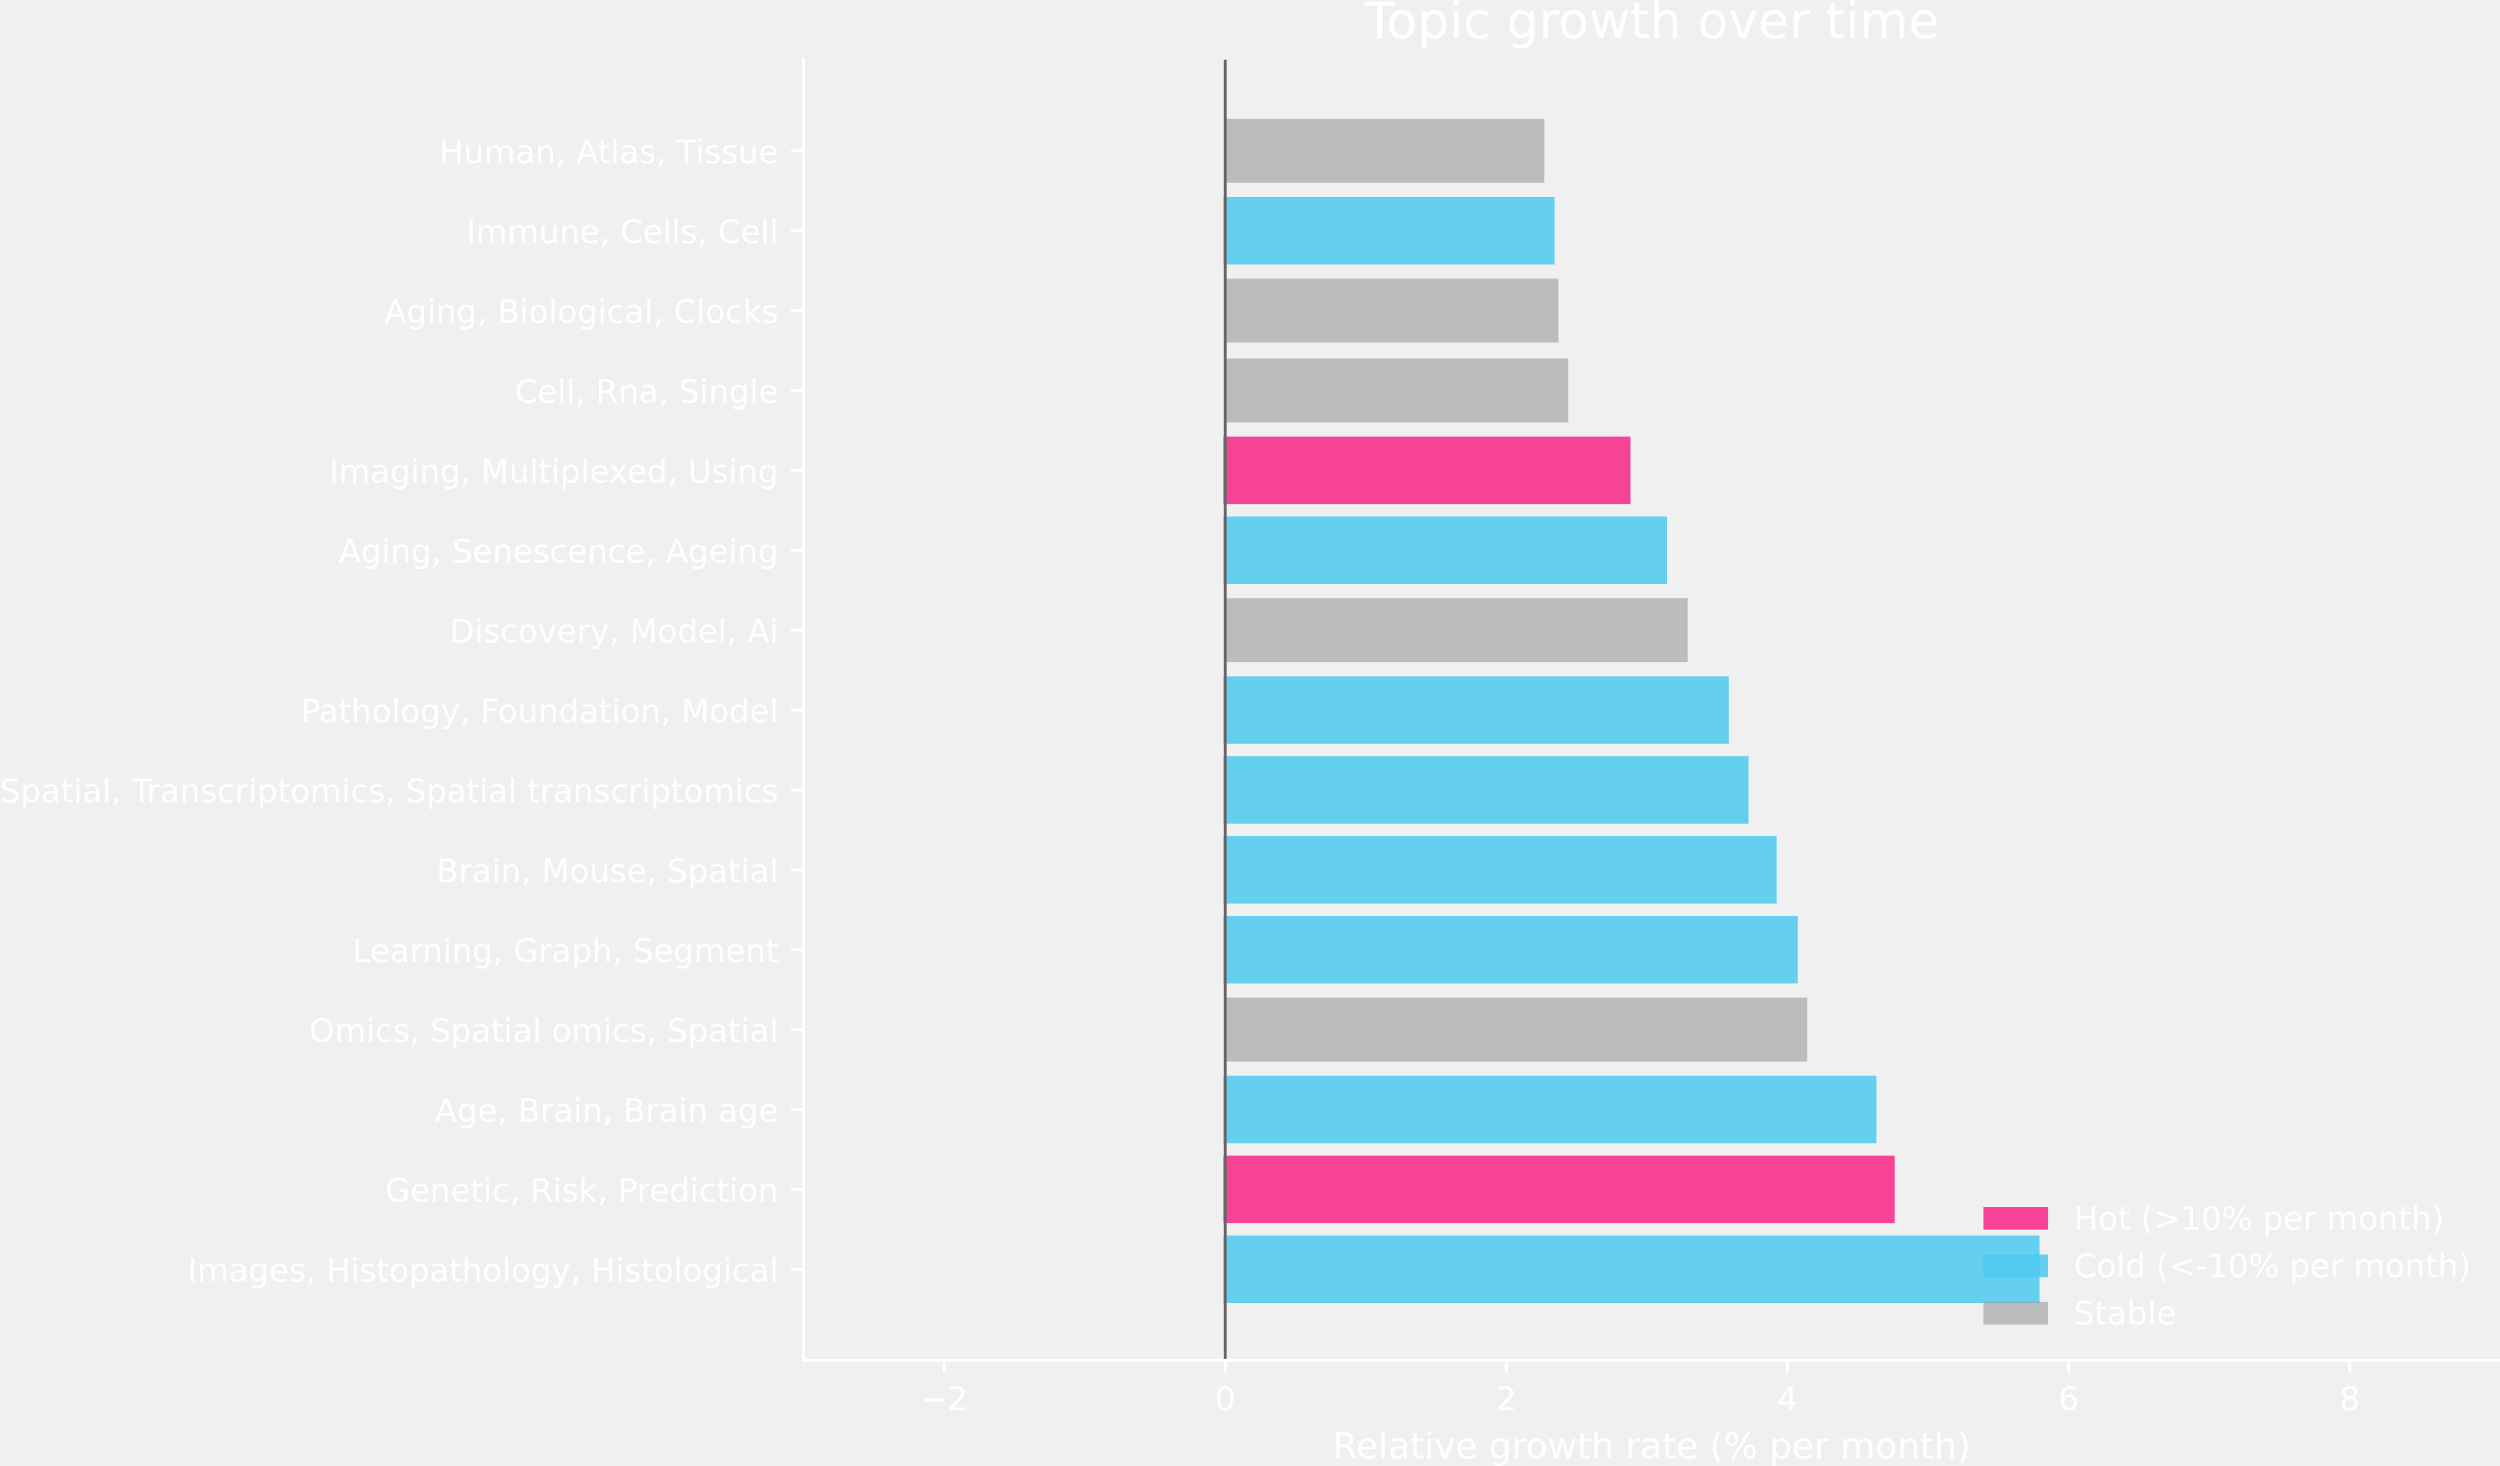
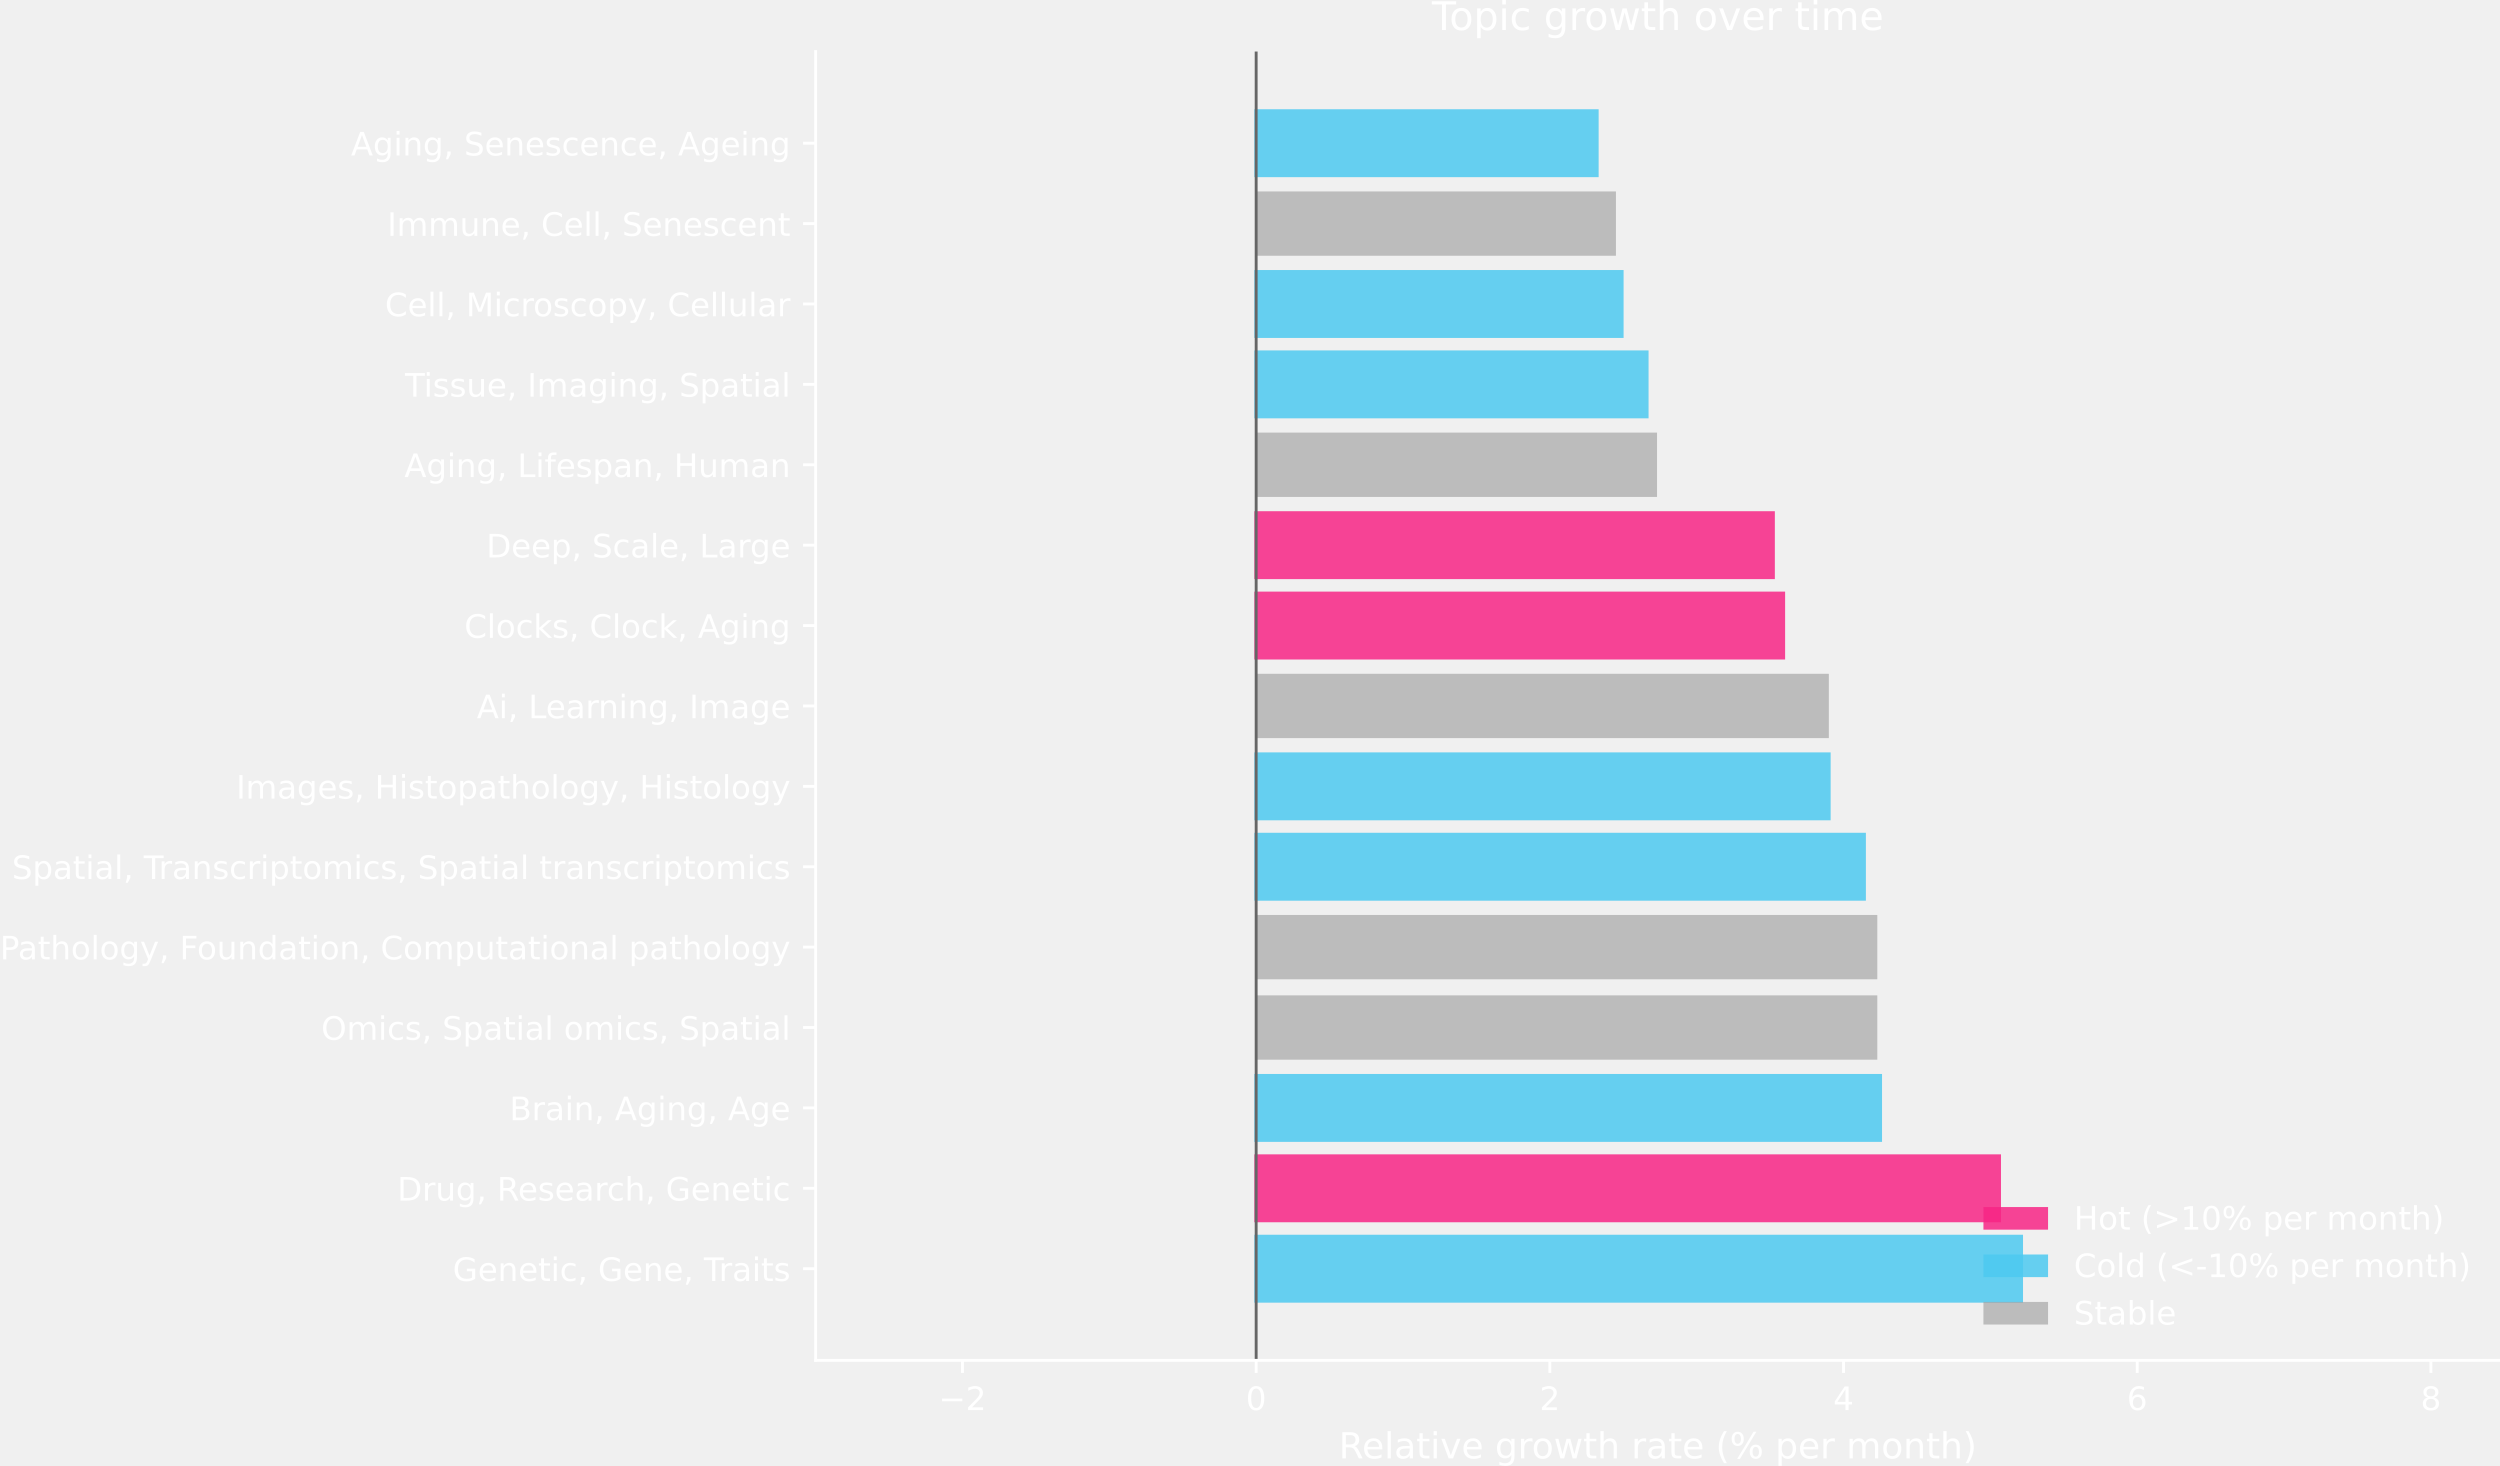
<svg xmlns="http://www.w3.org/2000/svg" xmlns:xlink="http://www.w3.org/1999/xlink" width="696.24pt" height="408.24pt" viewBox="0 0 696.24 408.24" version="1.1">
  <defs>
    <style type="text/css">*{stroke-linejoin: round; stroke-linecap: butt}</style>
  </defs>
  <g id="figure_1">
    <g id="patch_1">
      <path d="M 0 408.24  L 696.24 408.24  L 696.24 0  L 0 0  L 0 408.24  z " style="fill: none" />
    </g>
    <g id="axes_1">
      <g id="patch_2">
-         <path d="M 223.79 378.852  L 696.24 378.852  L 696.24 16.638  L 223.79 16.638  L 223.79 378.852  z " style="fill: none" />
+         <path d="M 227.147 378.852  L 696.24 378.852  L 696.24 14.358  L 227.147 14.358  L 227.147 378.852  z " style="fill: none" />
      </g>
      <g id="patch_3">
-         <path d="M 341.227 362.387  L 567.49 362.387  L 567.49 344.588  L 341.227 344.588  z " clip-path="url(#p0c659dbf26)" style="fill: #4cc9f0; opacity: 0.85; stroke: #4cc9f0; stroke-linejoin: miter" />
+         <path d="M 349.834 362.284  L 562.9 362.284  L 562.9 344.372  L 349.834 344.372  z " clip-path="url(#p03f38e6cdc)" style="fill: #4cc9f0; opacity: 0.85; stroke: #4cc9f0; stroke-linejoin: miter" />
      </g>
      <g id="patch_4">
-         <path d="M 341.227 340.138  L 527.17 340.138  L 527.17 322.339  L 341.227 322.339  z " clip-path="url(#p0c659dbf26)" style="fill: #f72585; opacity: 0.85; stroke: #f72585; stroke-linejoin: miter" />
+         <path d="M 349.834 339.895  L 556.766 339.895  L 556.766 321.983  L 349.834 321.983  z " clip-path="url(#p03f38e6cdc)" style="fill: #f72585; opacity: 0.85; stroke: #f72585; stroke-linejoin: miter" />
      </g>
      <g id="patch_5">
-         <path d="M 341.227 317.889  L 522.081 317.889  L 522.081 300.09  L 341.227 300.09  z " clip-path="url(#p0c659dbf26)" style="fill: #4cc9f0; opacity: 0.85; stroke: #4cc9f0; stroke-linejoin: miter" />
+         <path d="M 349.834 317.506  L 523.64 317.506  L 523.64 299.594  L 349.834 299.594  z " clip-path="url(#p03f38e6cdc)" style="fill: #4cc9f0; opacity: 0.85; stroke: #4cc9f0; stroke-linejoin: miter" />
      </g>
      <g id="patch_6">
-         <path d="M 341.227 295.64  L 503.291 295.64  L 503.291 277.841  L 341.227 277.841  z " clip-path="url(#p0c659dbf26)" style="fill: #999999; opacity: 0.6" />
+         <path d="M 349.834 295.117  L 522.822 295.117  L 522.822 277.205  L 349.834 277.205  z " clip-path="url(#p03f38e6cdc)" style="fill: #999999; opacity: 0.6" />
      </g>
      <g id="patch_7">
-         <path d="M 341.227 273.391  L 500.159 273.391  L 500.159 255.592  L 341.227 255.592  z " clip-path="url(#p0c659dbf26)" style="fill: #4cc9f0; opacity: 0.85; stroke: #4cc9f0; stroke-linejoin: miter" />
+         <path d="M 349.834 272.728  L 522.822 272.728  L 522.822 254.816  L 349.834 254.816  z " clip-path="url(#p03f38e6cdc)" style="fill: #999999; opacity: 0.6" />
      </g>
      <g id="patch_8">
-         <path d="M 341.227 251.142  L 494.287 251.142  L 494.287 233.343  L 341.227 233.343  z " clip-path="url(#p0c659dbf26)" style="fill: #4cc9f0; opacity: 0.85; stroke: #4cc9f0; stroke-linejoin: miter" />
+         <path d="M 349.834 250.339  L 519.142 250.339  L 519.142 232.427  L 349.834 232.427  z " clip-path="url(#p03f38e6cdc)" style="fill: #4cc9f0; opacity: 0.85; stroke: #4cc9f0; stroke-linejoin: miter" />
      </g>
      <g id="patch_9">
-         <path d="M 341.227 228.893  L 486.458 228.893  L 486.458 211.094  L 341.227 211.094  z " clip-path="url(#p0c659dbf26)" style="fill: #4cc9f0; opacity: 0.85; stroke: #4cc9f0; stroke-linejoin: miter" />
+         <path d="M 349.834 227.95  L 509.327 227.95  L 509.327 210.038  L 349.834 210.038  z " clip-path="url(#p03f38e6cdc)" style="fill: #4cc9f0; opacity: 0.85; stroke: #4cc9f0; stroke-linejoin: miter" />
      </g>
      <g id="patch_10">
-         <path d="M 341.227 206.644  L 480.978 206.644  L 480.978 188.845  L 341.227 188.845  z " clip-path="url(#p0c659dbf26)" style="fill: #4cc9f0; opacity: 0.85; stroke: #4cc9f0; stroke-linejoin: miter" />
+         <path d="M 349.834 205.561  L 509.327 205.561  L 509.327 187.649  L 349.834 187.649  z " clip-path="url(#p03f38e6cdc)" style="fill: #999999; opacity: 0.6" />
      </g>
      <g id="patch_11">
-         <path d="M 341.227 184.395  L 470.017 184.395  L 470.017 166.596  L 341.227 166.596  z " clip-path="url(#p0c659dbf26)" style="fill: #999999; opacity: 0.6" />
+         <path d="M 349.834 183.172  L 496.649 183.172  L 496.649 165.26  L 349.834 165.26  z " clip-path="url(#p03f38e6cdc)" style="fill: #f72585; opacity: 0.85; stroke: #f72585; stroke-linejoin: miter" />
      </g>
      <g id="patch_12">
-         <path d="M 341.227 162.146  L 463.754 162.146  L 463.754 144.347  L 341.227 144.347  z " clip-path="url(#p0c659dbf26)" style="fill: #4cc9f0; opacity: 0.85; stroke: #4cc9f0; stroke-linejoin: miter" />
+         <path d="M 349.834 160.782  L 493.786 160.782  L 493.786 142.871  L 349.834 142.871  z " clip-path="url(#p03f38e6cdc)" style="fill: #f72585; opacity: 0.85; stroke: #f72585; stroke-linejoin: miter" />
      </g>
      <g id="patch_13">
-         <path d="M 341.227 139.897  L 453.576 139.897  L 453.576 122.098  L 341.227 122.098  z " clip-path="url(#p0c659dbf26)" style="fill: #f72585; opacity: 0.85; stroke: #f72585; stroke-linejoin: miter" />
+         <path d="M 349.834 138.393  L 461.479 138.393  L 461.479 120.482  L 349.834 120.482  z " clip-path="url(#p03f38e6cdc)" style="fill: #999999; opacity: 0.6" />
      </g>
      <g id="patch_14">
-         <path d="M 341.227 117.648  L 436.743 117.648  L 436.743 99.849  L 341.227 99.849  z " clip-path="url(#p0c659dbf26)" style="fill: #999999; opacity: 0.6" />
+         <path d="M 349.834 116.004  L 458.616 116.004  L 458.616 98.093  L 349.834 98.093  z " clip-path="url(#p03f38e6cdc)" style="fill: #4cc9f0; opacity: 0.85; stroke: #4cc9f0; stroke-linejoin: miter" />
      </g>
      <g id="patch_15">
-         <path d="M 341.227 95.399  L 434.003 95.399  L 434.003 77.6  L 341.227 77.6  z " clip-path="url(#p0c659dbf26)" style="fill: #999999; opacity: 0.6" />
+         <path d="M 349.834 93.615  L 451.664 93.615  L 451.664 75.704  L 349.834 75.704  z " clip-path="url(#p03f38e6cdc)" style="fill: #4cc9f0; opacity: 0.85; stroke: #4cc9f0; stroke-linejoin: miter" />
      </g>
      <g id="patch_16">
-         <path d="M 341.227 73.15  L 432.437 73.15  L 432.437 55.351  L 341.227 55.351  z " clip-path="url(#p0c659dbf26)" style="fill: #4cc9f0; opacity: 0.85; stroke: #4cc9f0; stroke-linejoin: miter" />
+         <path d="M 349.834 71.226  L 450.028 71.226  L 450.028 53.315  L 349.834 53.315  z " clip-path="url(#p03f38e6cdc)" style="fill: #999999; opacity: 0.6" />
      </g>
      <g id="patch_17">
-         <path d="M 341.227 50.901  L 430.088 50.901  L 430.088 33.102  L 341.227 33.102  z " clip-path="url(#p0c659dbf26)" style="fill: #999999; opacity: 0.6" />
+         <path d="M 349.834 48.837  L 444.712 48.837  L 444.712 30.926  L 349.834 30.926  z " clip-path="url(#p03f38e6cdc)" style="fill: #4cc9f0; opacity: 0.85; stroke: #4cc9f0; stroke-linejoin: miter" />
      </g>
      <g id="matplotlib.axis_1">
        <g id="xtick_1">
          <g id="line2d_1">
            <defs>
-               <path id="m761df09c86" d="M 0 0  L 0 3.5  " style="stroke: #ffffff; stroke-width: 0.8" />
+               <path id="md2983e9ad0" d="M 0 0  L 0 3.5  " style="stroke: #ffffff; stroke-width: 0.8" />
            </defs>
            <g>
-               <use xlink:href="#m761df09c86" x="262.936" y="378.852" style="fill: #ffffff; stroke: #ffffff; stroke-width: 0.8" />
+               <use xlink:href="#md2983e9ad0" x="268.043" y="378.852" style="fill: #ffffff; stroke: #ffffff; stroke-width: 0.8" />
            </g>
          </g>
          <g id="text_1">
-             <text style="font-size: 9px; font-family: 'DejaVu Sans', 'Liberation Sans', 'Noto Sans', 'FreeSans', sans-serif; text-anchor: middle; fill: #ffffff" x="262.936" y="392.69" transform="rotate(-0 262.936 392.6902)">−2</text>
+             <text style="font-size: 9px; font-family: 'DejaVu Sans', 'Liberation Sans', 'Noto Sans', 'FreeSans', sans-serif; text-anchor: middle; fill: #ffffff" x="268.043" y="392.69" transform="rotate(-0 268.0426 392.6902)">−2</text>
          </g>
        </g>
        <g id="xtick_2">
          <g id="line2d_2">
            <g>
-               <use xlink:href="#m761df09c86" x="341.227" y="378.852" style="fill: #ffffff; stroke: #ffffff; stroke-width: 0.8" />
+               <use xlink:href="#md2983e9ad0" x="349.834" y="378.852" style="fill: #ffffff; stroke: #ffffff; stroke-width: 0.8" />
            </g>
          </g>
          <g id="text_2">
-             <text style="font-size: 9px; font-family: 'DejaVu Sans', 'Liberation Sans', 'Noto Sans', 'FreeSans', sans-serif; text-anchor: middle; fill: #ffffff" x="341.227" y="392.69" transform="rotate(-0 341.2275 392.6902)">0</text>
+             <text style="font-size: 9px; font-family: 'DejaVu Sans', 'Liberation Sans', 'Noto Sans', 'FreeSans', sans-serif; text-anchor: middle; fill: #ffffff" x="349.834" y="392.69" transform="rotate(-0 349.8338 392.6902)">0</text>
          </g>
        </g>
        <g id="xtick_3">
          <g id="line2d_3">
            <g>
-               <use xlink:href="#m761df09c86" x="419.519" y="378.852" style="fill: #ffffff; stroke: #ffffff; stroke-width: 0.8" />
+               <use xlink:href="#md2983e9ad0" x="431.625" y="378.852" style="fill: #ffffff; stroke: #ffffff; stroke-width: 0.8" />
            </g>
          </g>
          <g id="text_3">
-             <text style="font-size: 9px; font-family: 'DejaVu Sans', 'Liberation Sans', 'Noto Sans', 'FreeSans', sans-serif; text-anchor: middle; fill: #ffffff" x="419.519" y="392.69" transform="rotate(-0 419.5189 392.6902)">2</text>
+             <text style="font-size: 9px; font-family: 'DejaVu Sans', 'Liberation Sans', 'Noto Sans', 'FreeSans', sans-serif; text-anchor: middle; fill: #ffffff" x="431.625" y="392.69" transform="rotate(-0 431.625 392.6902)">2</text>
          </g>
        </g>
        <g id="xtick_4">
          <g id="line2d_4">
            <g>
-               <use xlink:href="#m761df09c86" x="497.81" y="378.852" style="fill: #ffffff; stroke: #ffffff; stroke-width: 0.8" />
+               <use xlink:href="#md2983e9ad0" x="513.416" y="378.852" style="fill: #ffffff; stroke: #ffffff; stroke-width: 0.8" />
            </g>
          </g>
          <g id="text_4">
-             <text style="font-size: 9px; font-family: 'DejaVu Sans', 'Liberation Sans', 'Noto Sans', 'FreeSans', sans-serif; text-anchor: middle; fill: #ffffff" x="497.81" y="392.69" transform="rotate(-0 497.8103 392.6902)">4</text>
+             <text style="font-size: 9px; font-family: 'DejaVu Sans', 'Liberation Sans', 'Noto Sans', 'FreeSans', sans-serif; text-anchor: middle; fill: #ffffff" x="513.416" y="392.69" transform="rotate(-0 513.4162 392.6902)">4</text>
          </g>
        </g>
        <g id="xtick_5">
          <g id="line2d_5">
            <g>
-               <use xlink:href="#m761df09c86" x="576.102" y="378.852" style="fill: #ffffff; stroke: #ffffff; stroke-width: 0.8" />
+               <use xlink:href="#md2983e9ad0" x="595.207" y="378.852" style="fill: #ffffff; stroke: #ffffff; stroke-width: 0.8" />
            </g>
          </g>
          <g id="text_5">
-             <text style="font-size: 9px; font-family: 'DejaVu Sans', 'Liberation Sans', 'Noto Sans', 'FreeSans', sans-serif; text-anchor: middle; fill: #ffffff" x="576.102" y="392.69" transform="rotate(-0 576.1018 392.6902)">6</text>
+             <text style="font-size: 9px; font-family: 'DejaVu Sans', 'Liberation Sans', 'Noto Sans', 'FreeSans', sans-serif; text-anchor: middle; fill: #ffffff" x="595.207" y="392.69" transform="rotate(-0 595.2074 392.6902)">6</text>
          </g>
        </g>
        <g id="xtick_6">
          <g id="line2d_6">
            <g>
-               <use xlink:href="#m761df09c86" x="654.393" y="378.852" style="fill: #ffffff; stroke: #ffffff; stroke-width: 0.8" />
+               <use xlink:href="#md2983e9ad0" x="676.999" y="378.852" style="fill: #ffffff; stroke: #ffffff; stroke-width: 0.8" />
            </g>
          </g>
          <g id="text_6">
-             <text style="font-size: 9px; font-family: 'DejaVu Sans', 'Liberation Sans', 'Noto Sans', 'FreeSans', sans-serif; text-anchor: middle; fill: #ffffff" x="654.393" y="392.69" transform="rotate(-0 654.3932 392.6902)">8</text>
+             <text style="font-size: 9px; font-family: 'DejaVu Sans', 'Liberation Sans', 'Noto Sans', 'FreeSans', sans-serif; text-anchor: middle; fill: #ffffff" x="676.999" y="392.69" transform="rotate(-0 676.9986 392.6902)">8</text>
          </g>
        </g>
        <g id="text_7">
-           <text style="font-size: 10px; font-family: 'DejaVu Sans', 'Liberation Sans', 'Noto Sans', 'FreeSans', sans-serif; text-anchor: middle; fill: #ffffff" x="460.015" y="406.16" transform="rotate(-0 460.0152 406.1603)">Relative growth rate (% per month)</text>
+           <text style="font-size: 10px; font-family: 'DejaVu Sans', 'Liberation Sans', 'Noto Sans', 'FreeSans', sans-serif; text-anchor: middle; fill: #ffffff" x="461.694" y="406.16" transform="rotate(-0 461.6935 406.1603)">Relative growth rate (% per month)</text>
        </g>
      </g>
      <g id="matplotlib.axis_2">
        <g id="ytick_1">
          <g id="line2d_7">
            <defs>
-               <path id="m5797bd8767" d="M 0 0  L -3.5 0  " style="stroke: #ffffff; stroke-width: 0.8" />
+               <path id="m5aa925e491" d="M 0 0  L -3.5 0  " style="stroke: #ffffff; stroke-width: 0.8" />
            </defs>
            <g>
-               <use xlink:href="#m5797bd8767" x="223.79" y="353.488" style="fill: #ffffff; stroke: #ffffff; stroke-width: 0.8" />
+               <use xlink:href="#m5aa925e491" x="227.147" y="353.328" style="fill: #ffffff; stroke: #ffffff; stroke-width: 0.8" />
            </g>
          </g>
          <g id="text_8">
-             <text style="font-size: 9px; font-family: 'DejaVu Sans', 'Liberation Sans', 'Noto Sans', 'FreeSans', sans-serif; text-anchor: end; fill: #ffffff" x="216.79" y="356.907" transform="rotate(-0 216.7903 356.907)">Images, Histopathology, Histological</text>
+             <text style="font-size: 9px; font-family: 'DejaVu Sans', 'Liberation Sans', 'Noto Sans', 'FreeSans', sans-serif; text-anchor: end; fill: #ffffff" x="220.147" y="356.747" transform="rotate(-0 220.147 356.7474)">Genetic, Gene, Traits</text>
          </g>
        </g>
        <g id="ytick_2">
          <g id="line2d_8">
            <g>
-               <use xlink:href="#m5797bd8767" x="223.79" y="331.239" style="fill: #ffffff; stroke: #ffffff; stroke-width: 0.8" />
+               <use xlink:href="#m5aa925e491" x="227.147" y="330.939" style="fill: #ffffff; stroke: #ffffff; stroke-width: 0.8" />
            </g>
          </g>
          <g id="text_9">
-             <text style="font-size: 9px; font-family: 'DejaVu Sans', 'Liberation Sans', 'Noto Sans', 'FreeSans', sans-serif; text-anchor: end; fill: #ffffff" x="216.79" y="334.658" transform="rotate(-0 216.7903 334.658)">Genetic, Risk, Prediction</text>
+             <text style="font-size: 9px; font-family: 'DejaVu Sans', 'Liberation Sans', 'Noto Sans', 'FreeSans', sans-serif; text-anchor: end; fill: #ffffff" x="220.147" y="334.358" transform="rotate(-0 220.147 334.3584)">Drug, Research, Genetic</text>
          </g>
        </g>
        <g id="ytick_3">
          <g id="line2d_9">
            <g>
-               <use xlink:href="#m5797bd8767" x="223.79" y="308.99" style="fill: #ffffff; stroke: #ffffff; stroke-width: 0.8" />
+               <use xlink:href="#m5aa925e491" x="227.147" y="308.55" style="fill: #ffffff; stroke: #ffffff; stroke-width: 0.8" />
            </g>
          </g>
          <g id="text_10">
-             <text style="font-size: 9px; font-family: 'DejaVu Sans', 'Liberation Sans', 'Noto Sans', 'FreeSans', sans-serif; text-anchor: end; fill: #ffffff" x="216.79" y="312.409" transform="rotate(-0 216.7903 312.409)">Age, Brain, Brain age</text>
+             <text style="font-size: 9px; font-family: 'DejaVu Sans', 'Liberation Sans', 'Noto Sans', 'FreeSans', sans-serif; text-anchor: end; fill: #ffffff" x="220.147" y="311.969" transform="rotate(-0 220.147 311.9693)">Brain, Aging, Age</text>
          </g>
        </g>
        <g id="ytick_4">
          <g id="line2d_10">
            <g>
-               <use xlink:href="#m5797bd8767" x="223.79" y="286.741" style="fill: #ffffff; stroke: #ffffff; stroke-width: 0.8" />
+               <use xlink:href="#m5aa925e491" x="227.147" y="286.161" style="fill: #ffffff; stroke: #ffffff; stroke-width: 0.8" />
            </g>
          </g>
          <g id="text_11">
-             <text style="font-size: 9px; font-family: 'DejaVu Sans', 'Liberation Sans', 'Noto Sans', 'FreeSans', sans-serif; text-anchor: end; fill: #ffffff" x="216.79" y="290.16" transform="rotate(-0 216.7903 290.16)">Omics, Spatial omics, Spatial</text>
+             <text style="font-size: 9px; font-family: 'DejaVu Sans', 'Liberation Sans', 'Noto Sans', 'FreeSans', sans-serif; text-anchor: end; fill: #ffffff" x="220.147" y="289.58" transform="rotate(-0 220.147 289.5803)">Omics, Spatial omics, Spatial</text>
          </g>
        </g>
        <g id="ytick_5">
          <g id="line2d_11">
            <g>
-               <use xlink:href="#m5797bd8767" x="223.79" y="264.492" style="fill: #ffffff; stroke: #ffffff; stroke-width: 0.8" />
+               <use xlink:href="#m5aa925e491" x="227.147" y="263.772" style="fill: #ffffff; stroke: #ffffff; stroke-width: 0.8" />
            </g>
          </g>
          <g id="text_12">
-             <text style="font-size: 9px; font-family: 'DejaVu Sans', 'Liberation Sans', 'Noto Sans', 'FreeSans', sans-serif; text-anchor: end; fill: #ffffff" x="216.79" y="267.911" transform="rotate(-0 216.7903 267.911)">Learning, Graph, Segment</text>
+             <text style="font-size: 9px; font-family: 'DejaVu Sans', 'Liberation Sans', 'Noto Sans', 'FreeSans', sans-serif; text-anchor: end; fill: #ffffff" x="220.147" y="267.191" transform="rotate(-0 220.147 267.1913)">Pathology, Foundation, Computational pathology</text>
          </g>
        </g>
        <g id="ytick_6">
          <g id="line2d_12">
            <g>
-               <use xlink:href="#m5797bd8767" x="223.79" y="242.243" style="fill: #ffffff; stroke: #ffffff; stroke-width: 0.8" />
+               <use xlink:href="#m5aa925e491" x="227.147" y="241.383" style="fill: #ffffff; stroke: #ffffff; stroke-width: 0.8" />
            </g>
          </g>
          <g id="text_13">
-             <text style="font-size: 9px; font-family: 'DejaVu Sans', 'Liberation Sans', 'Noto Sans', 'FreeSans', sans-serif; text-anchor: end; fill: #ffffff" x="216.79" y="245.662" transform="rotate(-0 216.7903 245.662)">Brain, Mouse, Spatial</text>
+             <text style="font-size: 9px; font-family: 'DejaVu Sans', 'Liberation Sans', 'Noto Sans', 'FreeSans', sans-serif; text-anchor: end; fill: #ffffff" x="220.147" y="244.802" transform="rotate(-0 220.147 244.8023)">Spatial, Transcriptomics, Spatial transcriptomics</text>
          </g>
        </g>
        <g id="ytick_7">
          <g id="line2d_13">
            <g>
-               <use xlink:href="#m5797bd8767" x="223.79" y="219.994" style="fill: #ffffff; stroke: #ffffff; stroke-width: 0.8" />
+               <use xlink:href="#m5aa925e491" x="227.147" y="218.994" style="fill: #ffffff; stroke: #ffffff; stroke-width: 0.8" />
            </g>
          </g>
          <g id="text_14">
-             <text style="font-size: 9px; font-family: 'DejaVu Sans', 'Liberation Sans', 'Noto Sans', 'FreeSans', sans-serif; text-anchor: end; fill: #ffffff" x="216.79" y="223.413" transform="rotate(-0 216.7903 223.413)">Spatial, Transcriptomics, Spatial transcriptomics</text>
+             <text style="font-size: 9px; font-family: 'DejaVu Sans', 'Liberation Sans', 'Noto Sans', 'FreeSans', sans-serif; text-anchor: end; fill: #ffffff" x="220.147" y="222.413" transform="rotate(-0 220.147 222.4132)">Images, Histopathology, Histology</text>
          </g>
        </g>
        <g id="ytick_8">
          <g id="line2d_14">
            <g>
-               <use xlink:href="#m5797bd8767" x="223.79" y="197.745" style="fill: #ffffff; stroke: #ffffff; stroke-width: 0.8" />
+               <use xlink:href="#m5aa925e491" x="227.147" y="196.605" style="fill: #ffffff; stroke: #ffffff; stroke-width: 0.8" />
            </g>
          </g>
          <g id="text_15">
-             <text style="font-size: 9px; font-family: 'DejaVu Sans', 'Liberation Sans', 'Noto Sans', 'FreeSans', sans-serif; text-anchor: end; fill: #ffffff" x="216.79" y="201.164" transform="rotate(-0 216.7903 201.164)">Pathology, Foundation, Model</text>
+             <text style="font-size: 9px; font-family: 'DejaVu Sans', 'Liberation Sans', 'Noto Sans', 'FreeSans', sans-serif; text-anchor: end; fill: #ffffff" x="220.147" y="200.024" transform="rotate(-0 220.147 200.0242)">Ai, Learning, Image</text>
          </g>
        </g>
        <g id="ytick_9">
          <g id="line2d_15">
            <g>
-               <use xlink:href="#m5797bd8767" x="223.79" y="175.496" style="fill: #ffffff; stroke: #ffffff; stroke-width: 0.8" />
+               <use xlink:href="#m5aa925e491" x="227.147" y="174.216" style="fill: #ffffff; stroke: #ffffff; stroke-width: 0.8" />
            </g>
          </g>
          <g id="text_16">
-             <text style="font-size: 9px; font-family: 'DejaVu Sans', 'Liberation Sans', 'Noto Sans', 'FreeSans', sans-serif; text-anchor: end; fill: #ffffff" x="216.79" y="178.915" transform="rotate(-0 216.7903 178.915)">Discovery, Model, Ai</text>
+             <text style="font-size: 9px; font-family: 'DejaVu Sans', 'Liberation Sans', 'Noto Sans', 'FreeSans', sans-serif; text-anchor: end; fill: #ffffff" x="220.147" y="177.635" transform="rotate(-0 220.147 177.6352)">Clocks, Clock, Aging</text>
          </g>
        </g>
        <g id="ytick_10">
          <g id="line2d_16">
            <g>
-               <use xlink:href="#m5797bd8767" x="223.79" y="153.247" style="fill: #ffffff; stroke: #ffffff; stroke-width: 0.8" />
+               <use xlink:href="#m5aa925e491" x="227.147" y="151.827" style="fill: #ffffff; stroke: #ffffff; stroke-width: 0.8" />
            </g>
          </g>
          <g id="text_17">
-             <text style="font-size: 9px; font-family: 'DejaVu Sans', 'Liberation Sans', 'Noto Sans', 'FreeSans', sans-serif; text-anchor: end; fill: #ffffff" x="216.79" y="156.666" transform="rotate(-0 216.7903 156.666)">Aging, Senescence, Ageing</text>
+             <text style="font-size: 9px; font-family: 'DejaVu Sans', 'Liberation Sans', 'Noto Sans', 'FreeSans', sans-serif; text-anchor: end; fill: #ffffff" x="220.147" y="155.246" transform="rotate(-0 220.147 155.2462)">Deep, Scale, Large</text>
          </g>
        </g>
        <g id="ytick_11">
          <g id="line2d_17">
            <g>
-               <use xlink:href="#m5797bd8767" x="223.79" y="130.998" style="fill: #ffffff; stroke: #ffffff; stroke-width: 0.8" />
+               <use xlink:href="#m5aa925e491" x="227.147" y="129.438" style="fill: #ffffff; stroke: #ffffff; stroke-width: 0.8" />
            </g>
          </g>
          <g id="text_18">
-             <text style="font-size: 9px; font-family: 'DejaVu Sans', 'Liberation Sans', 'Noto Sans', 'FreeSans', sans-serif; text-anchor: end; fill: #ffffff" x="216.79" y="134.417" transform="rotate(-0 216.7903 134.417)">Imaging, Multiplexed, Using</text>
+             <text style="font-size: 9px; font-family: 'DejaVu Sans', 'Liberation Sans', 'Noto Sans', 'FreeSans', sans-serif; text-anchor: end; fill: #ffffff" x="220.147" y="132.857" transform="rotate(-0 220.147 132.8572)">Aging, Lifespan, Human</text>
          </g>
        </g>
        <g id="ytick_12">
          <g id="line2d_18">
            <g>
-               <use xlink:href="#m5797bd8767" x="223.79" y="108.749" style="fill: #ffffff; stroke: #ffffff; stroke-width: 0.8" />
+               <use xlink:href="#m5aa925e491" x="227.147" y="107.049" style="fill: #ffffff; stroke: #ffffff; stroke-width: 0.8" />
            </g>
          </g>
          <g id="text_19">
-             <text style="font-size: 9px; font-family: 'DejaVu Sans', 'Liberation Sans', 'Noto Sans', 'FreeSans', sans-serif; text-anchor: end; fill: #ffffff" x="216.79" y="112.168" transform="rotate(-0 216.7903 112.168)">Cell, Rna, Single</text>
+             <text style="font-size: 9px; font-family: 'DejaVu Sans', 'Liberation Sans', 'Noto Sans', 'FreeSans', sans-serif; text-anchor: end; fill: #ffffff" x="220.147" y="110.468" transform="rotate(-0 220.147 110.4681)">Tissue, Imaging, Spatial</text>
          </g>
        </g>
        <g id="ytick_13">
          <g id="line2d_19">
            <g>
-               <use xlink:href="#m5797bd8767" x="223.79" y="86.5" style="fill: #ffffff; stroke: #ffffff; stroke-width: 0.8" />
+               <use xlink:href="#m5aa925e491" x="227.147" y="84.66" style="fill: #ffffff; stroke: #ffffff; stroke-width: 0.8" />
            </g>
          </g>
          <g id="text_20">
-             <text style="font-size: 9px; font-family: 'DejaVu Sans', 'Liberation Sans', 'Noto Sans', 'FreeSans', sans-serif; text-anchor: end; fill: #ffffff" x="216.79" y="89.919" transform="rotate(-0 216.7903 89.91898)">Aging, Biological, Clocks</text>
+             <text style="font-size: 9px; font-family: 'DejaVu Sans', 'Liberation Sans', 'Noto Sans', 'FreeSans', sans-serif; text-anchor: end; fill: #ffffff" x="220.147" y="88.079" transform="rotate(-0 220.147 88.07911)">Cell, Microscopy, Cellular</text>
          </g>
        </g>
        <g id="ytick_14">
          <g id="line2d_20">
            <g>
-               <use xlink:href="#m5797bd8767" x="223.79" y="64.251" style="fill: #ffffff; stroke: #ffffff; stroke-width: 0.8" />
+               <use xlink:href="#m5aa925e491" x="227.147" y="62.271" style="fill: #ffffff; stroke: #ffffff; stroke-width: 0.8" />
            </g>
          </g>
          <g id="text_21">
-             <text style="font-size: 9px; font-family: 'DejaVu Sans', 'Liberation Sans', 'Noto Sans', 'FreeSans', sans-serif; text-anchor: end; fill: #ffffff" x="216.79" y="67.67" transform="rotate(-0 216.7903 67.66997)">Immune, Cells, Cell</text>
+             <text style="font-size: 9px; font-family: 'DejaVu Sans', 'Liberation Sans', 'Noto Sans', 'FreeSans', sans-serif; text-anchor: end; fill: #ffffff" x="220.147" y="65.69" transform="rotate(-0 220.147 65.69009)">Immune, Cell, Senescent</text>
          </g>
        </g>
        <g id="ytick_15">
          <g id="line2d_21">
            <g>
-               <use xlink:href="#m5797bd8767" x="223.79" y="42.002" style="fill: #ffffff; stroke: #ffffff; stroke-width: 0.8" />
+               <use xlink:href="#m5aa925e491" x="227.147" y="39.882" style="fill: #ffffff; stroke: #ffffff; stroke-width: 0.8" />
            </g>
          </g>
          <g id="text_22">
-             <text style="font-size: 9px; font-family: 'DejaVu Sans', 'Liberation Sans', 'Noto Sans', 'FreeSans', sans-serif; text-anchor: end; fill: #ffffff" x="216.79" y="45.421" transform="rotate(-0 216.7903 45.42097)">Human, Atlas, Tissue</text>
+             <text style="font-size: 9px; font-family: 'DejaVu Sans', 'Liberation Sans', 'Noto Sans', 'FreeSans', sans-serif; text-anchor: end; fill: #ffffff" x="220.147" y="43.301" transform="rotate(-0 220.147 43.30106)">Aging, Senescence, Ageing</text>
          </g>
        </g>
      </g>
      <g id="line2d_22">
-         <path d="M 341.227 378.852  L 341.227 16.638  " clip-path="url(#p0c659dbf26)" style="fill: none; stroke: #666666; stroke-width: 0.8; stroke-linecap: square" />
+         <path d="M 349.834 378.852  L 349.834 14.358  " clip-path="url(#p03f38e6cdc)" style="fill: none; stroke: #666666; stroke-width: 0.8; stroke-linecap: square" />
      </g>
      <g id="patch_18">
-         <path d="M 223.79 378.852  L 223.79 16.638  " style="fill: none; stroke: #ffffff; stroke-width: 0.8; stroke-linejoin: miter; stroke-linecap: square" />
+         <path d="M 227.147 378.852  L 227.147 14.358  " style="fill: none; stroke: #ffffff; stroke-width: 0.8; stroke-linejoin: miter; stroke-linecap: square" />
      </g>
      <g id="patch_19">
-         <path d="M 223.79 378.852  L 696.24 378.852  " style="fill: none; stroke: #ffffff; stroke-width: 0.8; stroke-linejoin: miter; stroke-linecap: square" />
+         <path d="M 227.147 378.852  L 696.24 378.852  " style="fill: none; stroke: #ffffff; stroke-width: 0.8; stroke-linejoin: miter; stroke-linecap: square" />
      </g>
      <g id="text_23">
-         <text style="font-size: 14px; font-family: 'DejaVu Sans', 'Liberation Sans', 'Noto Sans', 'FreeSans', sans-serif; text-anchor: middle; fill: #ffffff" x="460.015" y="10.638" transform="rotate(-0 460.0152 10.63781)">Topic growth over time</text>
+         <text style="font-size: 11px; font-family: 'DejaVu Sans', 'Liberation Sans', 'Noto Sans', 'FreeSans', sans-serif; text-anchor: middle; fill: #ffffff" x="461.694" y="8.358" transform="rotate(-0 461.6935 8.358281)">Topic growth over time</text>
      </g>
      <g id="legend_1">
        <g id="patch_20">
          <path d="M 552.378 342.459  L 570.378 342.459  L 570.378 336.159  L 552.378 336.159  z " style="fill: #f72585; opacity: 0.85" />
        </g>
        <g id="text_24">
          <text style="font-size: 9px; font-family: 'DejaVu Sans', 'Liberation Sans', 'Noto Sans', 'FreeSans', sans-serif; text-anchor: start; fill: #ffffff" x="577.578" y="342.459" transform="rotate(-0 577.5778 342.4592)">Hot (&gt;10% per month)</text>
        </g>
        <g id="patch_21">
          <path d="M 552.378 355.67  L 570.378 355.67  L 570.378 349.37  L 552.378 349.37  z " style="fill: #4cc9f0; opacity: 0.85" />
        </g>
        <g id="text_25">
          <text style="font-size: 9px; font-family: 'DejaVu Sans', 'Liberation Sans', 'Noto Sans', 'FreeSans', sans-serif; text-anchor: start; fill: #ffffff" x="577.578" y="355.67" transform="rotate(-0 577.5778 355.6695)">Cold (&lt;-10% per month)</text>
        </g>
        <g id="patch_22">
          <path d="M 552.378 368.88  L 570.378 368.88  L 570.378 362.58  L 552.378 362.58  z " style="fill: #999999; opacity: 0.6" />
        </g>
        <g id="text_26">
          <text style="font-size: 9px; font-family: 'DejaVu Sans', 'Liberation Sans', 'Noto Sans', 'FreeSans', sans-serif; text-anchor: start; fill: #ffffff" x="577.578" y="368.88" transform="rotate(-0 577.5778 368.8798)">Stable</text>
        </g>
      </g>
    </g>
  </g>
  <defs>
-     <clipPath id="p0c659dbf26">
-       <rect x="223.79" y="16.638" width="472.45" height="362.214" />
+     <clipPath id="p03f38e6cdc">
+       <rect x="227.147" y="14.358" width="469.093" height="364.493" />
    </clipPath>
  </defs>
</svg>
